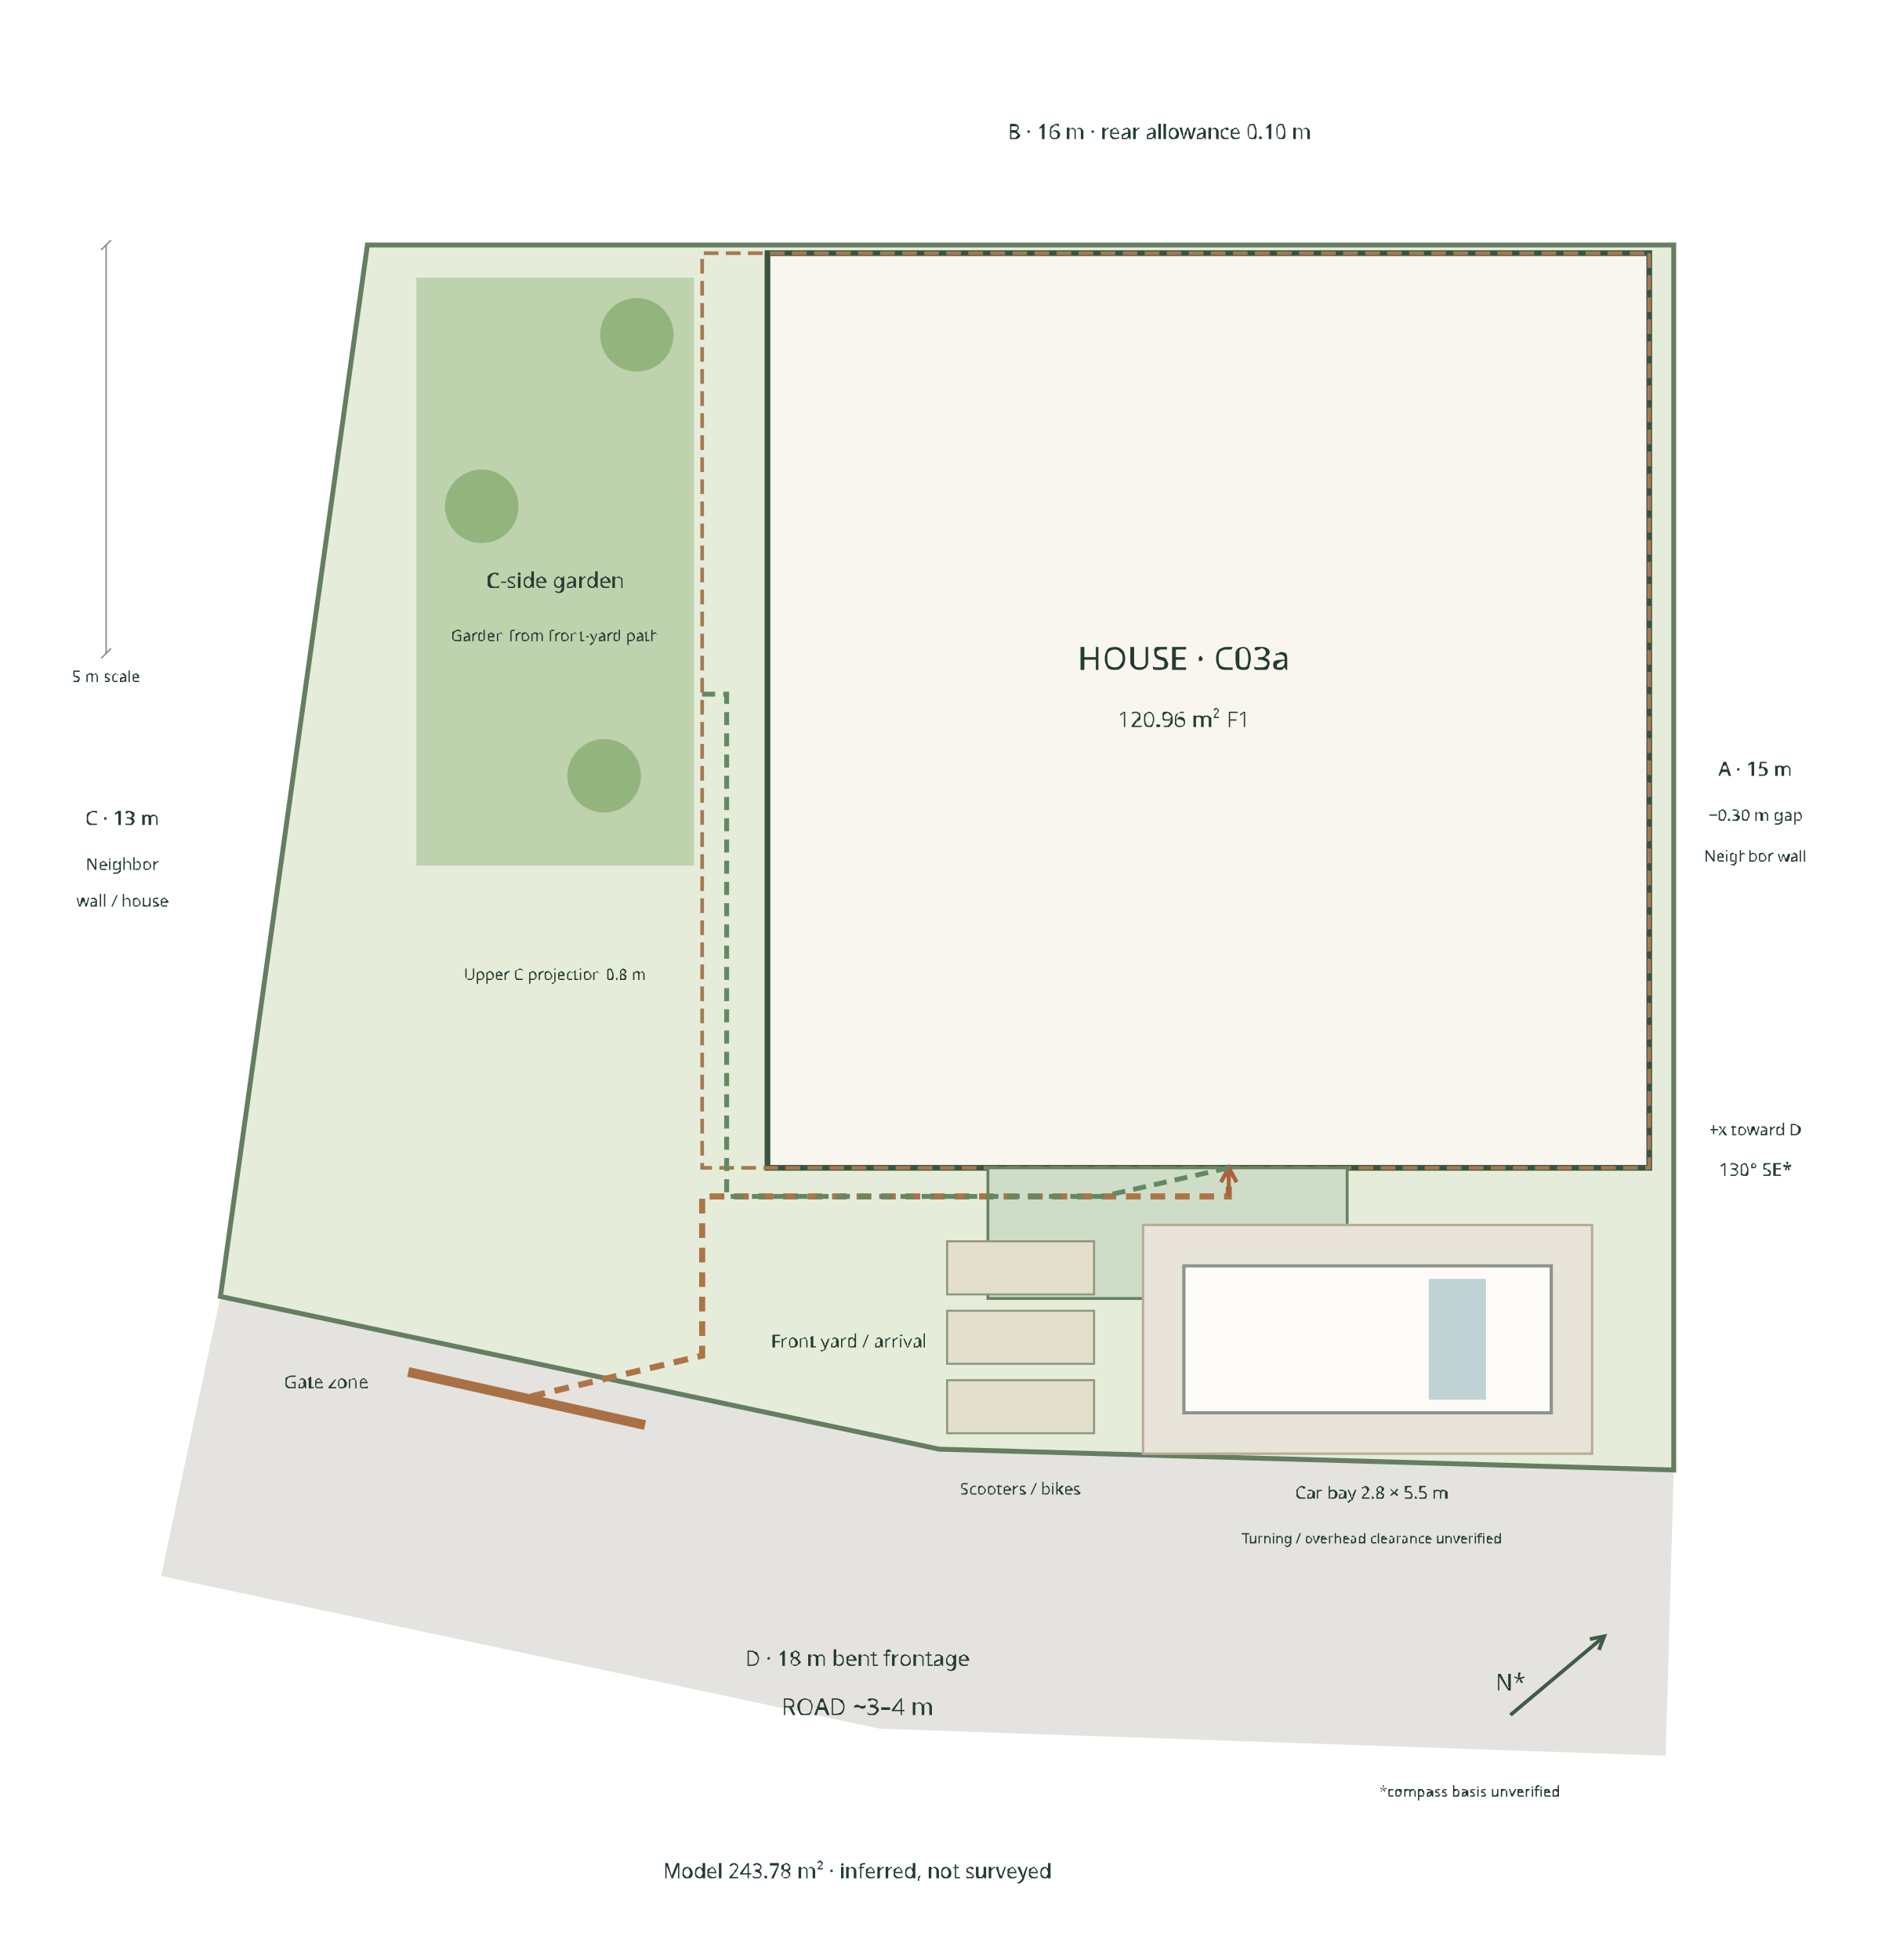
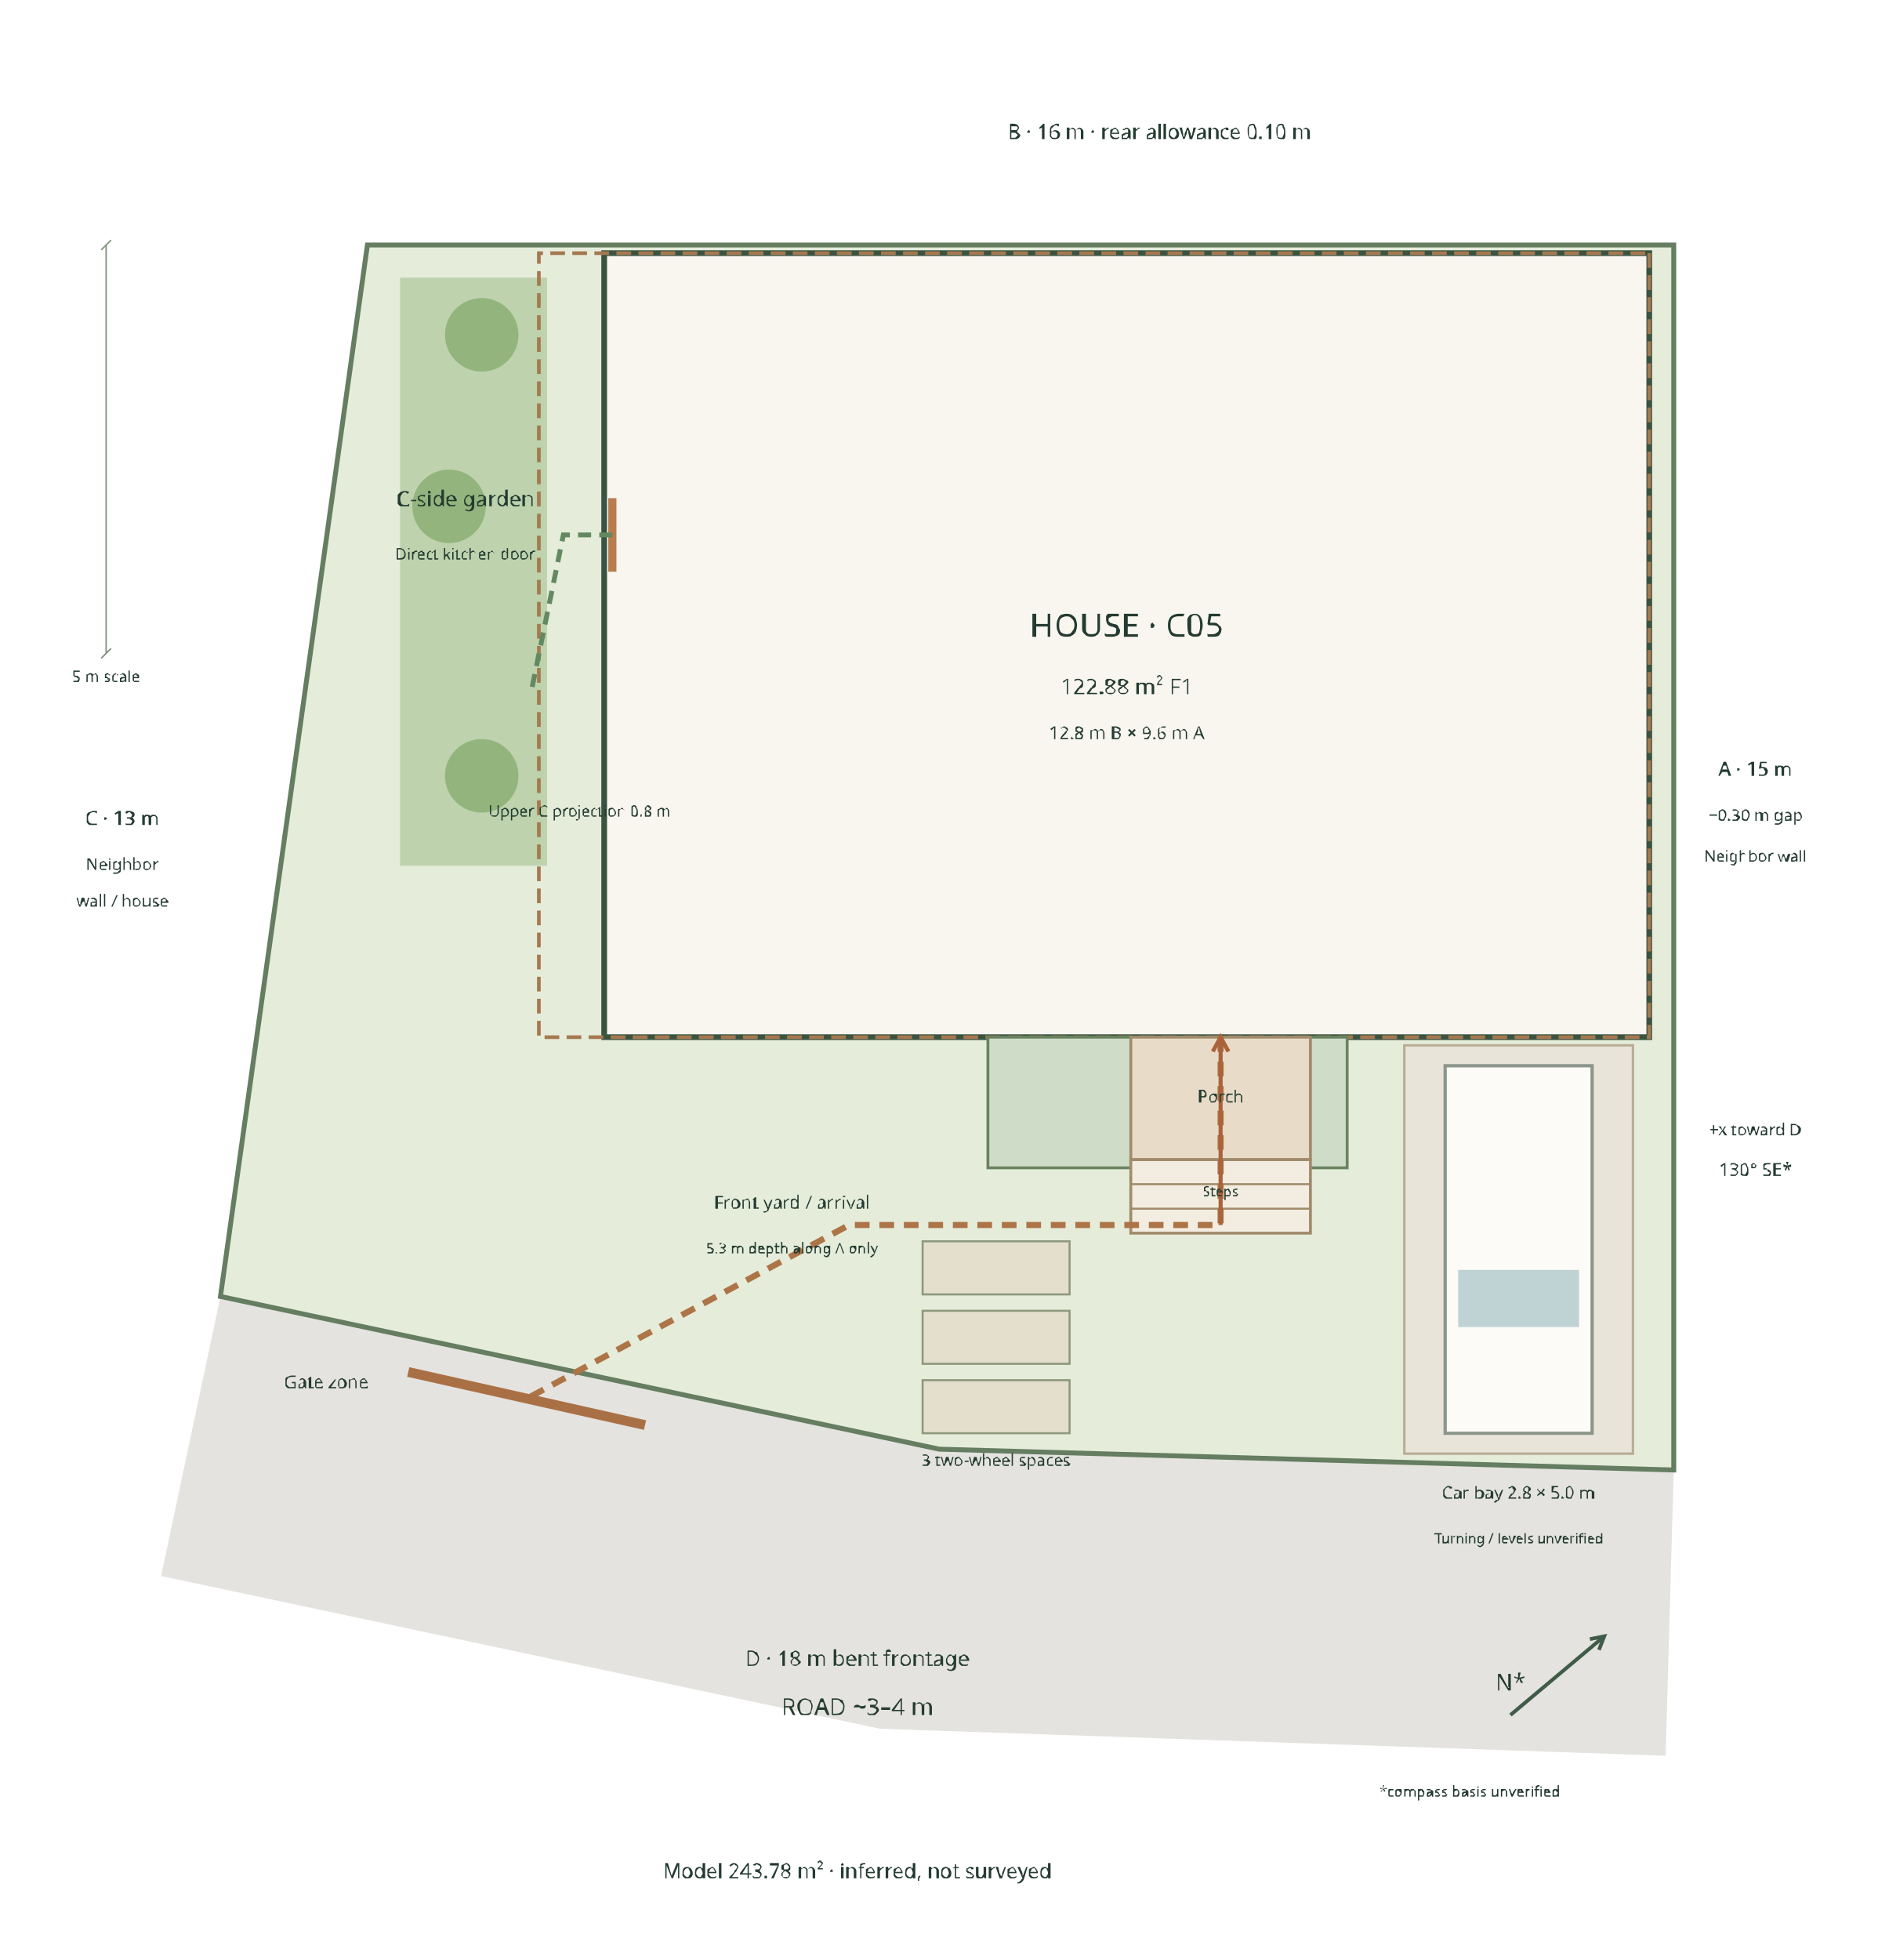
- <svg xmlns="http://www.w3.org/2000/svg" viewBox="-20.5 -3 23 24" class="drawing" role="img" aria-label="site conceptual drawing" data-revision="C03a" data-option="01" data-display-rotation="90">
+ <svg xmlns="http://www.w3.org/2000/svg" viewBox="-20.5 -3 23 24" class="drawing" role="img" aria-label="site conceptual drawing" data-revision="C05" data-option="01" data-display-rotation="90">
  <g transform="rotate(90)" data-display-rotation="90">
    <polygon points="15,0 14.745,8.996 12.875,17.8 16.298,18.527 18.168,9.724 18.499,0.099" fill="#e4e3df" />
    <polygon points="0,0 15,0 14.745,8.996 12.875,17.8 0,16" fill="#e5ecda" stroke="#657d61" stroke-width="0.06" />
-     <rect x="0.4" y="12" width="7.2" height="3.4" fill="#bdd2ad" stroke="none" stroke-width="0.025" />
-     <circle cx="1.1" cy="12.7" r="0.45" fill="#93b57d" />
-     <circle cx="3.2" cy="14.6" r="0.45" fill="#93b57d" />
-     <circle cx="6.5" cy="13.1" r="0.45" fill="#93b57d" />
-     <rect x="0.1" y="0.3" width="11.2" height="10.8" fill="#f8f6ef" stroke="#3b5341" stroke-width="0.07" />
-     <rect x="0.1" y="0.3" width="11.2" height="11.6" fill="none" stroke="#a57950" stroke-width="0.045" stroke-dasharray=".18 .09" />
-     <rect x="11.3" y="4" width="1.6" height="4.4" fill="#cfddc8" stroke="#688361" stroke-width="0.035" />
-     <rect x="12" y="1" width="2.8" height="5.5" fill="#e8e4d9" stroke="#b9ad96" stroke-width="0.03" />
-     <rect x="12.5" y="1.5" width="1.8" height="4.5" fill="#fcfbf7" stroke="#8c9589" stroke-width="0.04" />
-     <rect x="12.66" y="2.3" width="1.48" height="0.7" fill="#bfd3d4" stroke="none" stroke-width="0.025" />
-     <rect x="12.2" y="7.1" width="0.65" height="1.8" fill="#e4decc" stroke="#8d987d" stroke-width="0.025" />
-     <rect x="13.05" y="7.1" width="0.65" height="1.8" fill="#e4decc" stroke="#8d987d" stroke-width="0.025" />
-     <rect x="13.9" y="7.1" width="0.65" height="1.8" fill="#e4decc" stroke="#8d987d" stroke-width="0.025" />
-     <polyline points="14.1,14 13.6,11.9 11.65,11.9 11.65,5.45 11.3,5.45" fill="none" stroke="#ad7447" stroke-width="0.075" stroke-dasharray=".18 .12" />
-     <line x1="11.65" y1="5.45" x2="11.3" y2="5.45" stroke="#aa633b" stroke-width="0.05" />
-     <polyline points="11.476,5.354 11.3,5.45 11.476,5.546" fill="none" stroke="#aa633b" stroke-width="0.05" />
-     <polyline points="11.3,5.45 11.65,7 11.65,11.6 5.5,11.6 5.5,12" fill="none" stroke="#648962" stroke-width="0.06" stroke-dasharray=".16 .1" />
+     <rect x="0.4" y="13.8" width="7.2" height="1.8" fill="#bdd2ad" stroke="none" stroke-width="0.025" />
+     <circle cx="1.1" cy="14.6" r="0.45" fill="#93b57d" />
+     <circle cx="3.2" cy="15" r="0.45" fill="#93b57d" />
+     <circle cx="6.5" cy="14.6" r="0.45" fill="#93b57d" />
+     <rect x="0.1" y="0.3" width="9.6" height="12.8" fill="#f8f6ef" stroke="#3b5341" stroke-width="0.07" />
+     <rect x="0.1" y="0.3" width="9.6" height="13.6" fill="none" stroke="#a57950" stroke-width="0.045" stroke-dasharray=".18 .09" />
+     <rect x="9.7" y="4" width="1.6" height="4.4" fill="#cfddc8" stroke="#688361" stroke-width="0.035" />
+     <rect x="9.8" y="0.5" width="5" height="2.8" fill="#e8e4d9" stroke="#b9ad96" stroke-width="0.03" />
+     <rect x="10.05" y="1" width="4.5" height="1.8" fill="#fcfbf7" stroke="#8c9589" stroke-width="0.04" />
+     <rect x="12.55" y="1.16" width="0.7" height="1.48" fill="#bfd3d4" stroke="none" stroke-width="0.025" />
+     <rect x="12.2" y="7.4" width="0.65" height="1.8" fill="#e4decc" stroke="#8d987d" stroke-width="0.025" />
+     <rect x="13.05" y="7.4" width="0.65" height="1.8" fill="#e4decc" stroke="#8d987d" stroke-width="0.025" />
+     <rect x="13.9" y="7.4" width="0.65" height="1.8" fill="#e4decc" stroke="#8d987d" stroke-width="0.025" />
+     <rect x="9.7" y="4.45" width="1.5" height="2.2" fill="#e8dcc8" stroke="#a18b6c" stroke-width="0.035" data-site-id="porch" />
+     <rect x="11.2" y="4.45" width="0.9" height="2.2" fill="#f3ede1" stroke="#a18b6c" stroke-width="0.035" data-site-id="porch-steps" />
+     <line x1="11.5" y1="4.45" x2="11.5" y2="6.65" stroke="#a18b6c" stroke-width="0.025" />
+     <line x1="11.8" y1="4.45" x2="11.8" y2="6.65" stroke="#a18b6c" stroke-width="0.025" />
+     <line x1="3.1" y1="13" x2="4" y2="13" stroke="#b87c4e" stroke-width="0.1" data-site-id="kitchen-door" />
+     <polyline points="14.1,14 12,10.1 12,5.55 9.7,5.55" fill="none" stroke="#ad7447" stroke-width="0.075" stroke-dasharray=".18 .12" />
+     <line x1="12" y1="5.55" x2="9.7" y2="5.55" stroke="#aa633b" stroke-width="0.05" />
+     <polyline points="9.876,5.454 9.7,5.55 9.876,5.646" fill="none" stroke="#aa633b" stroke-width="0.05" />
+     <polyline points="3.55,13 3.55,13.6 5.5,14" fill="none" stroke="#648962" stroke-width="0.06" stroke-dasharray=".16 .1" />
    <line x1="14.45" y1="12.6" x2="13.8" y2="15.5" stroke="#aa7045" stroke-width="0.12" />
    <line x1="18" y1="2" x2="17.036" y2="0.851" stroke="#405b47" stroke-width="0.045" />
    <polyline points="17.203,0.916 17.036,0.851 17.071,1.027" fill="none" stroke="#405b47" stroke-width="0.045" />
    <line x1="0" y1="19.2" x2="5" y2="19.2" stroke="#849180" stroke-width="0.018" />
    <line x1="-0.06" y1="19.14" x2="0.06" y2="19.26" stroke="#849180" stroke-width="0.018" />
    <line x1="4.94" y1="19.14" x2="5.06" y2="19.26" stroke="#849180" stroke-width="0.018" />
  </g>
  <text x="-6.3" y="-1.3" font-size="0.25" text-anchor="middle" fill="#243b31" font-family="system-ui,sans-serif">B · 16 m · rear allowance 0.10 m</text>
-   <text x="-6" y="5.2" font-size="0.4" text-anchor="middle" fill="#243b31" font-family="system-ui,sans-serif">HOUSE · C03a</text>
-   <text x="-6" y="5.9" font-size="0.27" text-anchor="middle" fill="#243b31" font-family="system-ui,sans-serif">120.96 m² F1</text>
+   <text x="-6.7" y="4.8" font-size="0.4" text-anchor="middle" fill="#243b31" font-family="system-ui,sans-serif">HOUSE · C05</text>
+   <text x="-6.7" y="5.5" font-size="0.27" text-anchor="middle" fill="#243b31" font-family="system-ui,sans-serif">122.88 m² F1</text>
+   <text x="-6.7" y="6.05" font-size="0.22" text-anchor="middle" fill="#243b31" font-family="system-ui,sans-serif">12.8 m B × 9.6 m A</text>
  <text x="1" y="6.5" font-size="0.24" text-anchor="middle" fill="#243b31" font-family="system-ui,sans-serif">A · 15 m</text>
  <text x="1" y="7.05" font-size="0.2" text-anchor="middle" fill="#243b31" font-family="system-ui,sans-serif">~0.30 m gap</text>
  <text x="1" y="7.55" font-size="0.19" text-anchor="middle" fill="#243b31" font-family="system-ui,sans-serif">Neighbor wall</text>
  <text x="1" y="10.9" font-size="0.2" text-anchor="middle" fill="#243b31" font-family="system-ui,sans-serif">+x toward D</text>
  <text x="1" y="11.4" font-size="0.22" text-anchor="middle" fill="#243b31" font-family="system-ui,sans-serif">130° SE*</text>
  <text x="-19" y="7.1" font-size="0.24" text-anchor="middle" fill="#243b31" font-family="system-ui,sans-serif">C · 13 m</text>
  <text x="-19" y="7.65" font-size="0.2" text-anchor="middle" fill="#243b31" font-family="system-ui,sans-serif">Neighbor</text>
  <text x="-19" y="8.1" font-size="0.2" text-anchor="middle" fill="#243b31" font-family="system-ui,sans-serif">wall / house</text>
-   <text x="-13.7" y="4.2" font-size="0.26" text-anchor="middle" fill="#243b31" font-family="system-ui,sans-serif">C-side garden</text>
-   <text x="-13.7" y="4.85" font-size="0.19" text-anchor="middle" fill="#243b31" font-family="system-ui,sans-serif">Garden from front-yard path</text>
-   <text x="-13.7" y="9" font-size="0.19" text-anchor="middle" fill="#243b31" font-family="system-ui,sans-serif">Upper C projection 0.8 m</text>
-   <text x="-3.7" y="15.35" font-size="0.21" text-anchor="middle" fill="#243b31" font-family="system-ui,sans-serif">Car bay 2.8 × 5.5 m</text>
-   <text x="-3.7" y="15.9" font-size="0.17" text-anchor="middle" fill="#243b31" font-family="system-ui,sans-serif">Turning / overhead clearance unverified</text>
-   <text x="-8" y="15.3" font-size="0.2" text-anchor="middle" fill="#243b31" font-family="system-ui,sans-serif">Scooters / bikes</text>
-   <text x="-10.1" y="13.5" font-size="0.22" text-anchor="middle" fill="#243b31" font-family="system-ui,sans-serif">Front yard / arrival</text>
+   <text x="-14.8" y="3.2" font-size="0.26" text-anchor="middle" fill="#243b31" font-family="system-ui,sans-serif">C-side garden</text>
+   <text x="-14.8" y="3.85" font-size="0.19" text-anchor="middle" fill="#243b31" font-family="system-ui,sans-serif">Direct kitchen door</text>
+   <text x="-13.4" y="7" font-size="0.19" text-anchor="middle" fill="#243b31" font-family="system-ui,sans-serif">Upper C projection 0.8 m</text>
+   <text x="-1.9" y="15.35" font-size="0.21" text-anchor="middle" fill="#243b31" font-family="system-ui,sans-serif">Car bay 2.8 × 5.0 m</text>
+   <text x="-1.9" y="15.9" font-size="0.17" text-anchor="middle" fill="#243b31" font-family="system-ui,sans-serif">Turning / levels unverified</text>
+   <text x="-8.3" y="14.95" font-size="0.2" text-anchor="middle" fill="#243b31" font-family="system-ui,sans-serif">3 two-wheel spaces</text>
+   <text x="-10.8" y="11.8" font-size="0.22" text-anchor="middle" fill="#243b31" font-family="system-ui,sans-serif">Front yard / arrival</text>
+   <text x="-5.55" y="10.5" font-size="0.21" text-anchor="middle" fill="#243b31" font-family="system-ui,sans-serif">Porch</text>
+   <text x="-5.55" y="11.65" font-size="0.17" text-anchor="middle" fill="#243b31" font-family="system-ui,sans-serif">Steps</text>
+   <text x="-10.8" y="12.35" font-size="0.18" text-anchor="middle" fill="#243b31" font-family="system-ui,sans-serif">5.3 m depth along A only</text>
  <text x="-16.5" y="14" font-size="0.22" text-anchor="middle" fill="#243b31" font-family="system-ui,sans-serif">Gate zone</text>
  <text x="-10" y="17.4" font-size="0.26" text-anchor="middle" fill="#243b31" font-family="system-ui,sans-serif">D · 18 m bent frontage</text>
  <text x="-10" y="18" font-size="0.29" text-anchor="middle" fill="#243b31" font-family="system-ui,sans-serif">ROAD ~3–4 m</text>
  <text x="-2" y="17.7" font-size="0.28" text-anchor="middle" fill="#243b31" font-family="system-ui,sans-serif">N*</text>
  <text x="-2.5" y="19" font-size="0.18" text-anchor="middle" fill="#243b31" font-family="system-ui,sans-serif">*compass basis unverified</text>
  <text x="-19.2" y="5.35" font-size="0.19" text-anchor="middle" fill="#243b31" font-family="system-ui,sans-serif">5 m scale</text>
  <text x="-10" y="20" font-size="0.25" text-anchor="middle" fill="#243b31" font-family="system-ui,sans-serif">Model 243.78 m² · inferred, not surveyed</text>
</svg>
